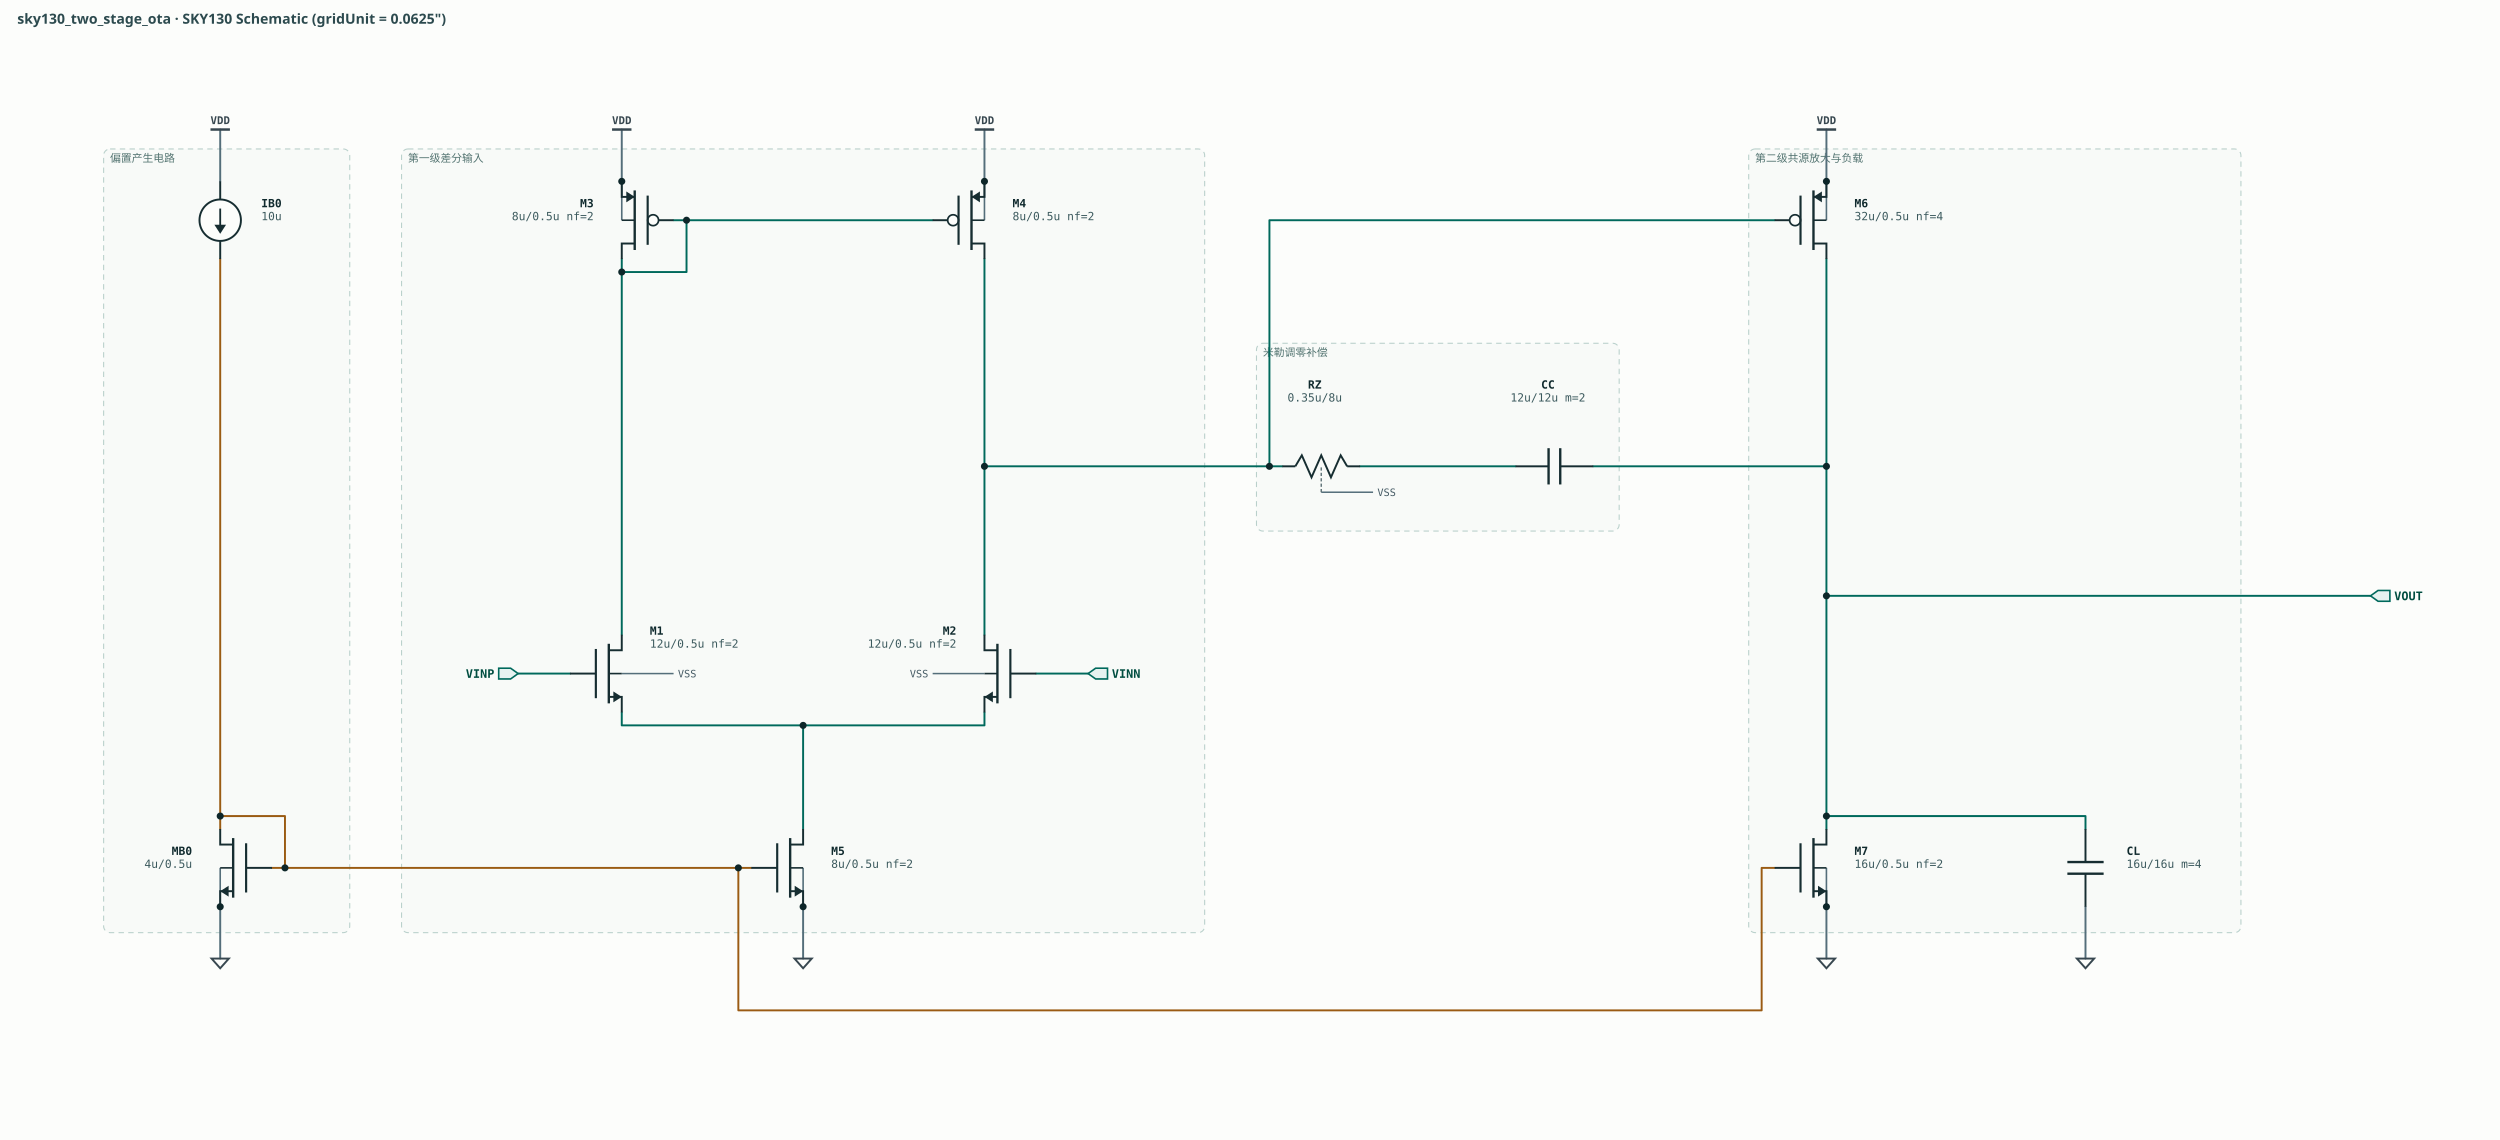
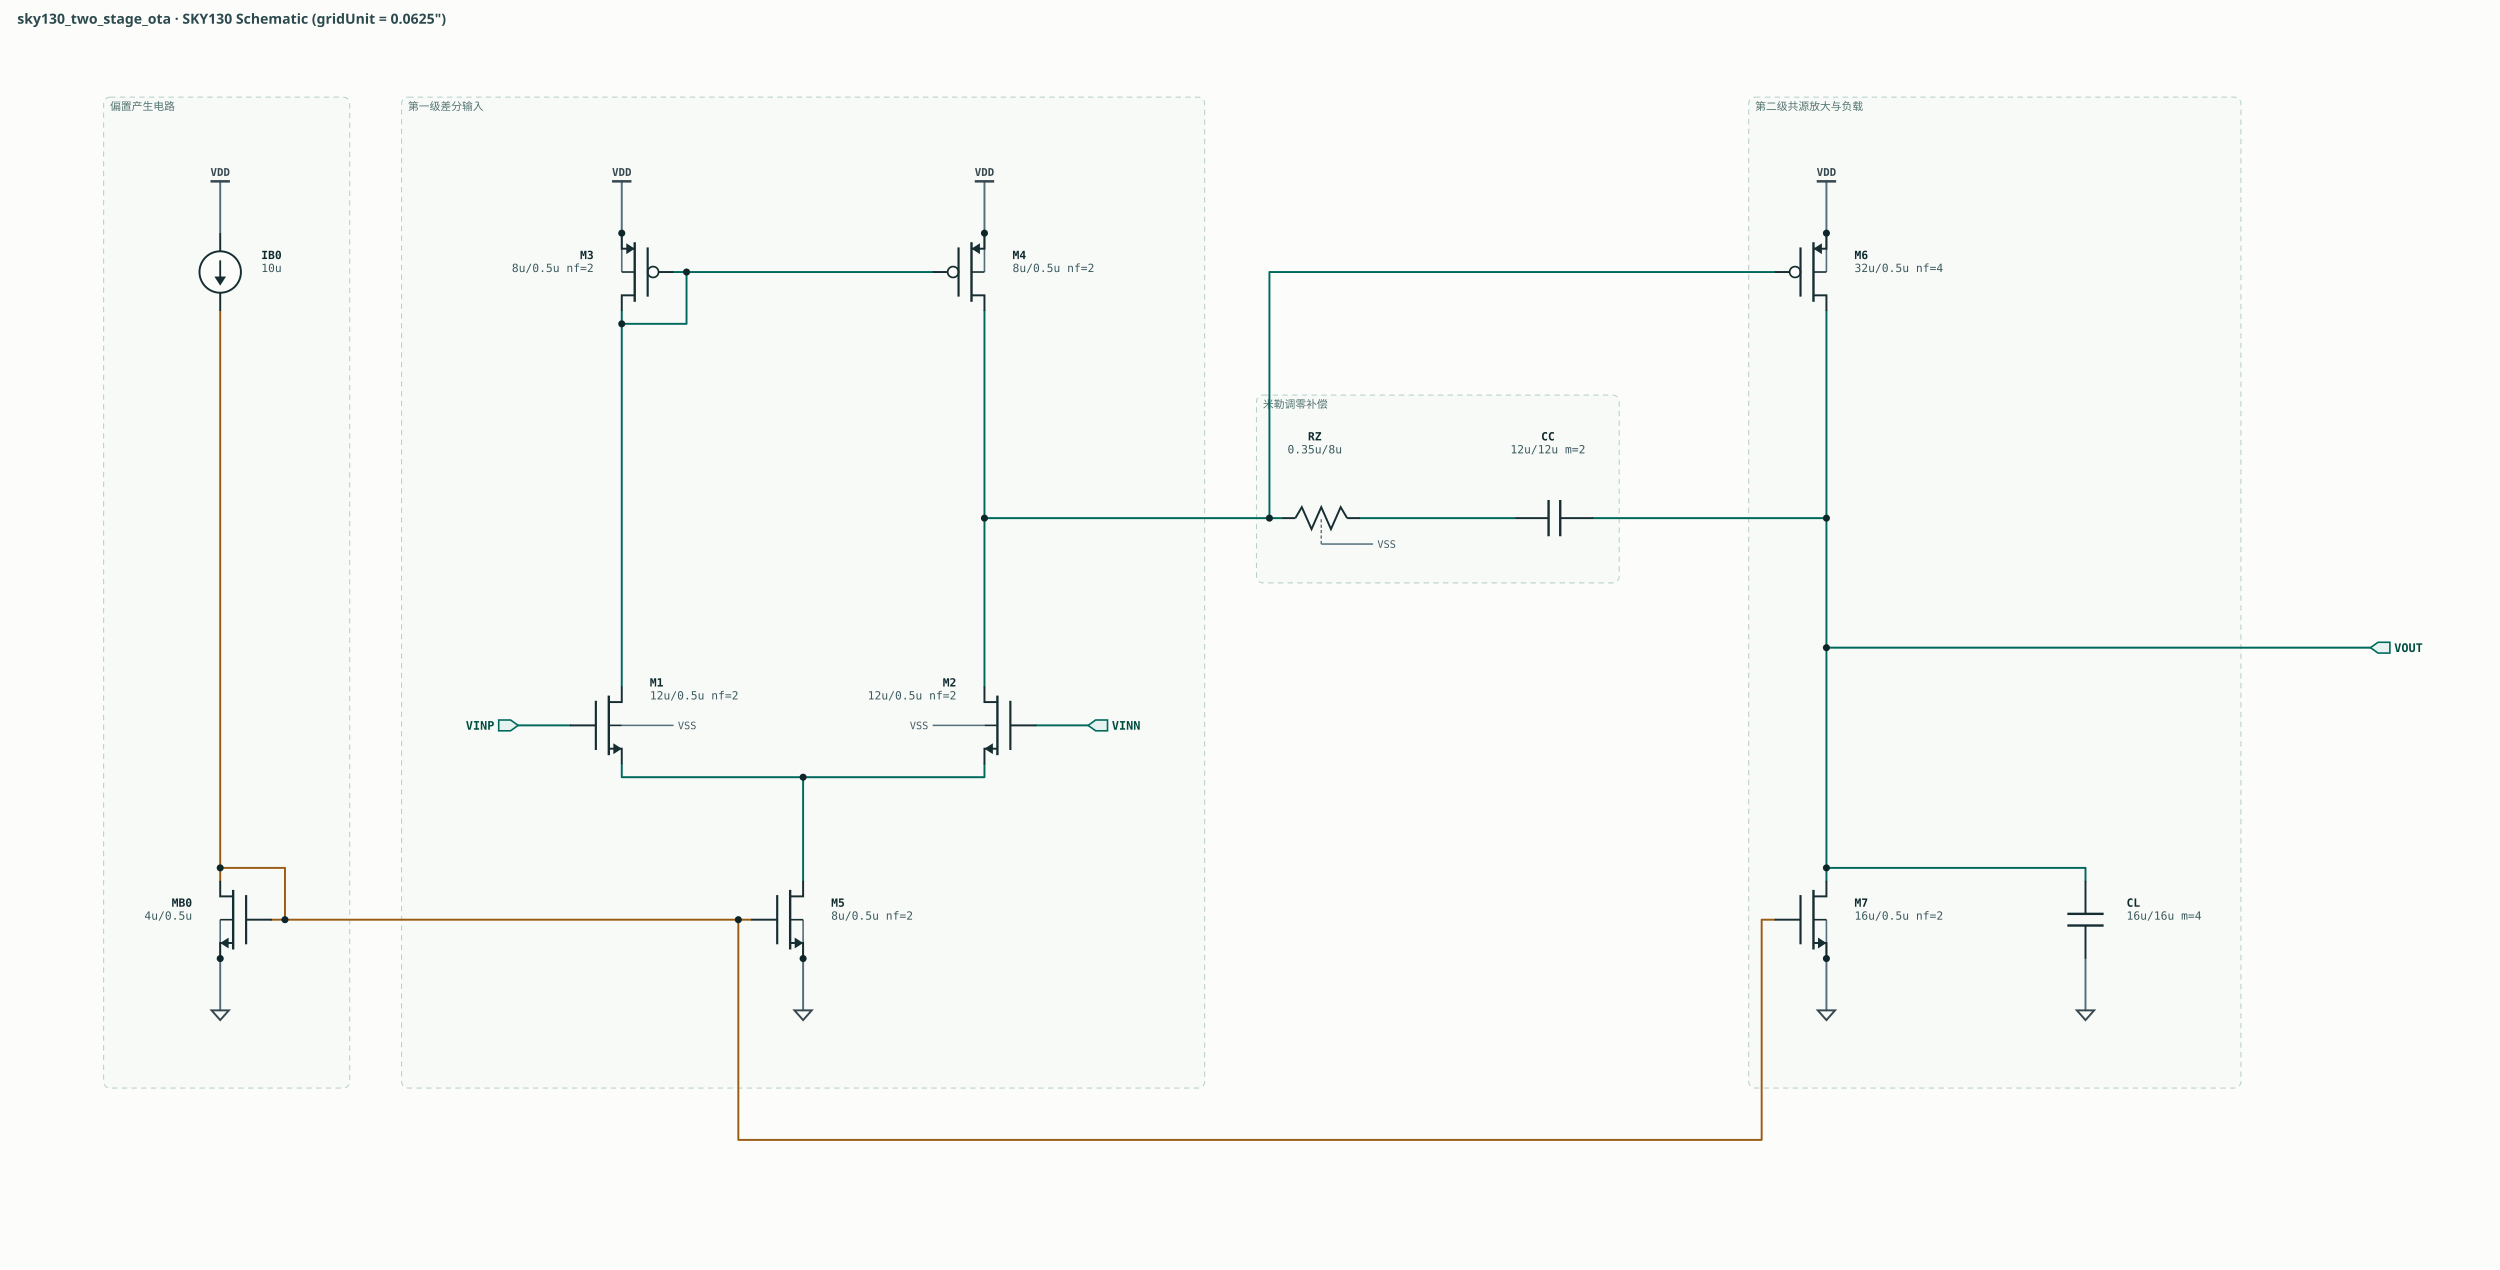
- <svg xmlns="http://www.w3.org/2000/svg" viewBox="216.0 120.0 2316.0 1056.0" width="2316" height="1056" font-family="Segoe UI, Microsoft YaHei, sans-serif">
-   <rect x="216.0" y="120.0" width="2316.0" height="1056.0" fill="#fcfdfb" />
-   <text x="232.0" y="142.0" font-size="13" font-weight="600" fill="#2c4a4e">sky130_two_stage_ota · SKY130 Schematic (gridUnit = 0.0625")</text>
-   <rect x="312.0" y="258.0" width="228.0" height="726.0" rx="6" fill="#f3f8f6" fill-opacity="0.55" stroke="#b9d0cb" stroke-width="1" stroke-dasharray="5,4" />
+ <svg xmlns="http://www.w3.org/2000/svg" viewBox="216.0 168.0 2316.0 1176.0" width="2316" height="1176" font-family="Segoe UI, Microsoft YaHei, sans-serif">
+   <rect x="216.0" y="168.0" width="2316.0" height="1176.0" fill="#fcfdfb" />
+   <text x="232.0" y="190.0" font-size="13" font-weight="600" fill="#2c4a4e">sky130_two_stage_ota · SKY130 Schematic (gridUnit = 0.0625")</text>
+   <rect x="312.0" y="258.0" width="228.0" height="918.0" rx="6" fill="#f3f8f6" fill-opacity="0.55" stroke="#b9d0cb" stroke-width="1" stroke-dasharray="5,4" />
  <text x="318.0" y="270.0" font-size="10" fill="#527370">偏置产生电路</text>
-   <rect x="588.0" y="258.0" width="744.0" height="726.0" rx="6" fill="#f3f8f6" fill-opacity="0.55" stroke="#b9d0cb" stroke-width="1" stroke-dasharray="5,4" />
+   <rect x="588.0" y="258.0" width="744.0" height="918.0" rx="6" fill="#f3f8f6" fill-opacity="0.55" stroke="#b9d0cb" stroke-width="1" stroke-dasharray="5,4" />
  <text x="594.0" y="270.0" font-size="10" fill="#527370">第一级差分输入</text>
-   <rect x="1380.0" y="438.0" width="336.0" height="174.0" rx="6" fill="#f3f8f6" fill-opacity="0.55" stroke="#b9d0cb" stroke-width="1" stroke-dasharray="5,4" />
-   <text x="1386.0" y="450.0" font-size="10" fill="#527370">米勒调零补偿</text>
-   <rect x="1836.0" y="258.0" width="456.0" height="726.0" rx="6" fill="#f3f8f6" fill-opacity="0.55" stroke="#b9d0cb" stroke-width="1" stroke-dasharray="5,4" />
+   <rect x="1380.0" y="534.0" width="336.0" height="174.0" rx="6" fill="#f3f8f6" fill-opacity="0.55" stroke="#b9d0cb" stroke-width="1" stroke-dasharray="5,4" />
+   <text x="1386.0" y="546.0" font-size="10" fill="#527370">米勒调零补偿</text>
+   <rect x="1836.0" y="258.0" width="456.0" height="918.0" rx="6" fill="#f3f8f6" fill-opacity="0.55" stroke="#b9d0cb" stroke-width="1" stroke-dasharray="5,4" />
  <text x="1842.0" y="270.0" font-size="10" fill="#527370">第二级共源放大与负载</text>
-   <polyline points="420.0,288.0 420.0,240.0" fill="none" stroke="#546e7a" stroke-width="1.8" stroke-linecap="round" stroke-linejoin="round" />
-   <polyline points="792.0,288.0 792.0,240.0" fill="none" stroke="#546e7a" stroke-width="1.8" stroke-linecap="round" stroke-linejoin="round" />
-   <polyline points="1128.0,288.0 1128.0,240.0" fill="none" stroke="#546e7a" stroke-width="1.8" stroke-linecap="round" stroke-linejoin="round" />
-   <polyline points="1908.0,288.0 1908.0,240.0" fill="none" stroke="#546e7a" stroke-width="1.8" stroke-linecap="round" stroke-linejoin="round" />
-   <polyline points="420.0,960.0 420.0,1008.0" fill="none" stroke="#546e7a" stroke-width="1.8" stroke-linecap="round" stroke-linejoin="round" />
-   <polyline points="960.0,960.0 960.0,1008.0" fill="none" stroke="#546e7a" stroke-width="1.8" stroke-linecap="round" stroke-linejoin="round" />
-   <polyline points="1908.0,960.0 1908.0,1008.0" fill="none" stroke="#546e7a" stroke-width="1.8" stroke-linecap="round" stroke-linejoin="round" />
-   <polyline points="2148.0,960.0 2148.0,1008.0" fill="none" stroke="#546e7a" stroke-width="1.8" stroke-linecap="round" stroke-linejoin="round" />
-   <polyline points="744.0,744.0 696.0,744.0" fill="none" stroke="#00695c" stroke-width="1.8" stroke-linecap="round" stroke-linejoin="round" />
-   <polyline points="1224.0,744.0 1176.0,744.0" fill="none" stroke="#00695c" stroke-width="1.8" stroke-linecap="round" stroke-linejoin="round" />
-   <polyline points="1620.0,552.0 1476.0,552.0" fill="none" stroke="#00695c" stroke-width="1.8" stroke-linecap="round" stroke-linejoin="round" />
-   <polyline points="960.0,888.0 960.0,792.0" fill="none" stroke="#00695c" stroke-width="1.8" stroke-linecap="round" stroke-linejoin="round" />
-   <polyline points="960.0,792.0 792.0,792.0 792.0,780.0" fill="none" stroke="#00695c" stroke-width="1.8" stroke-linecap="round" stroke-linejoin="round" />
-   <polyline points="1128.0,780.0 1128.0,792.0 960.0,792.0" fill="none" stroke="#00695c" stroke-width="1.8" stroke-linecap="round" stroke-linejoin="round" />
-   <polyline points="792.0,708.0 792.0,372.0" fill="none" stroke="#00695c" stroke-width="1.8" stroke-linecap="round" stroke-linejoin="round" />
-   <polyline points="792.0,372.0 792.0,360.0" fill="none" stroke="#00695c" stroke-width="1.8" stroke-linecap="round" stroke-linejoin="round" />
-   <polyline points="840.0,324.0 852.0,324.0" fill="none" stroke="#00695c" stroke-width="1.8" stroke-linecap="round" stroke-linejoin="round" />
-   <polyline points="852.0,324.0 852.0,372.0 792.0,372.0" fill="none" stroke="#00695c" stroke-width="1.8" stroke-linecap="round" stroke-linejoin="round" />
-   <polyline points="1080.0,324.0 852.0,324.0" fill="none" stroke="#00695c" stroke-width="1.8" stroke-linecap="round" stroke-linejoin="round" />
-   <polyline points="1128.0,708.0 1128.0,552.0" fill="none" stroke="#00695c" stroke-width="1.8" stroke-linecap="round" stroke-linejoin="round" />
-   <polyline points="1128.0,552.0 1128.0,360.0" fill="none" stroke="#00695c" stroke-width="1.8" stroke-linecap="round" stroke-linejoin="round" />
-   <polyline points="1404.0,552.0 1392.0,552.0" fill="none" stroke="#00695c" stroke-width="1.8" stroke-linecap="round" stroke-linejoin="round" />
-   <polyline points="1392.0,552.0 1128.0,552.0" fill="none" stroke="#00695c" stroke-width="1.8" stroke-linecap="round" stroke-linejoin="round" />
-   <polyline points="1860.0,324.0 1392.0,324.0 1392.0,552.0" fill="none" stroke="#00695c" stroke-width="1.8" stroke-linecap="round" stroke-linejoin="round" />
-   <polyline points="1908.0,360.0 1908.0,552.0" fill="none" stroke="#00695c" stroke-width="1.8" stroke-linecap="round" stroke-linejoin="round" />
-   <polyline points="1908.0,552.0 1692.0,552.0" fill="none" stroke="#00695c" stroke-width="1.8" stroke-linecap="round" stroke-linejoin="round" />
-   <polyline points="1908.0,888.0 1908.0,876.0" fill="none" stroke="#00695c" stroke-width="1.8" stroke-linecap="round" stroke-linejoin="round" />
-   <polyline points="1908.0,876.0 1908.0,672.0" fill="none" stroke="#00695c" stroke-width="1.8" stroke-linecap="round" stroke-linejoin="round" />
-   <polyline points="1908.0,672.0 1908.0,552.0" fill="none" stroke="#00695c" stroke-width="1.8" stroke-linecap="round" stroke-linejoin="round" />
-   <polyline points="2148.0,888.0 2148.0,876.0 1908.0,876.0" fill="none" stroke="#00695c" stroke-width="1.8" stroke-linecap="round" stroke-linejoin="round" />
-   <polyline points="2412.0,672.0 1908.0,672.0" fill="none" stroke="#00695c" stroke-width="1.8" stroke-linecap="round" stroke-linejoin="round" />
-   <polyline points="420.0,888.0 420.0,876.0" fill="none" stroke="#9a5b13" stroke-width="1.8" stroke-linecap="round" stroke-linejoin="round" />
-   <polyline points="420.0,876.0 420.0,360.0" fill="none" stroke="#9a5b13" stroke-width="1.8" stroke-linecap="round" stroke-linejoin="round" />
-   <polyline points="468.0,924.0 480.0,924.0" fill="none" stroke="#9a5b13" stroke-width="1.8" stroke-linecap="round" stroke-linejoin="round" />
-   <polyline points="480.0,924.0 480.0,876.0 420.0,876.0" fill="none" stroke="#9a5b13" stroke-width="1.8" stroke-linecap="round" stroke-linejoin="round" />
-   <polyline points="912.0,924.0 900.0,924.0" fill="none" stroke="#9a5b13" stroke-width="1.8" stroke-linecap="round" stroke-linejoin="round" />
-   <polyline points="900.0,924.0 480.0,924.0" fill="none" stroke="#9a5b13" stroke-width="1.8" stroke-linecap="round" stroke-linejoin="round" />
-   <polyline points="1860.0,924.0 1848.0,924.0 1848.0,1056.0 900.0,1056.0 900.0,924.0" fill="none" stroke="#9a5b13" stroke-width="1.8" stroke-linecap="round" stroke-linejoin="round" />
-   <polyline points="420.0,924.0 420.0,960.0" fill="none" stroke="#546e7a" stroke-width="1.5" />
-   <polyline points="792.0,324.0 792.0,288.0" fill="none" stroke="#546e7a" stroke-width="1.5" />
-   <polyline points="1128.0,324.0 1128.0,288.0" fill="none" stroke="#546e7a" stroke-width="1.5" />
-   <polyline points="960.0,924.0 960.0,960.0" fill="none" stroke="#546e7a" stroke-width="1.5" />
-   <polyline points="1908.0,324.0 1908.0,288.0" fill="none" stroke="#546e7a" stroke-width="1.5" />
-   <polyline points="1908.0,924.0 1908.0,960.0" fill="none" stroke="#546e7a" stroke-width="1.5" />
-   <line x1="792.0" y1="744.0" x2="840.0" y2="744.0" stroke="#546e7a" stroke-width="1.4" />
-   <text x="844.0" y="747.5" text-anchor="start" font-size="9.5" font-family="Consolas,monospace" fill="#455a64">VSS</text>
-   <line x1="1128.0" y1="744.0" x2="1080.0" y2="744.0" stroke="#546e7a" stroke-width="1.4" />
-   <text x="1076.0" y="747.5" text-anchor="end" font-size="9.5" font-family="Consolas,monospace" fill="#455a64">VSS</text>
-   <line x1="1440.0" y1="576.0" x2="1488.0" y2="576.0" stroke="#546e7a" stroke-width="1.4" />
-   <text x="1492.0" y="579.5" text-anchor="start" font-size="9.5" font-family="Consolas,monospace" fill="#455a64">VSS</text>
-   <line x1="420.0" y1="288.0" x2="420.0" y2="304.8" stroke="#162d31" stroke-width="1.8" />
-   <line x1="420.0" y1="343.2" x2="420.0" y2="360.0" stroke="#162d31" stroke-width="1.8" />
-   <circle cx="420.0" cy="324.0" r="19.2" fill="#fcfdfb" stroke="#162d31" stroke-width="1.8" />
-   <line x1="420.0" y1="313.2" x2="420.0" y2="334.2" stroke="#162d31" stroke-width="1.7" />
-   <polygon points="420.0,336.6 414.6,328.2 425.4,328.2" fill="#162d31" />
-   <text x="458.0" y="312.0" text-anchor="start" font-size="10.5" font-weight="600" font-family="Consolas,monospace" fill="#102a2e">IB0</text>
-   <text x="458.0" y="324.0" text-anchor="start" font-size="10.5" font-weight="400" font-family="Consolas,monospace" fill="#3b595d">10u</text>
-   <line x1="468.0" y1="924.0" x2="444.0" y2="924.0" stroke="#162d31" stroke-width="1.8" />
-   <line x1="444.0" y1="901.2" x2="444.0" y2="946.8" stroke="#162d31" stroke-width="2.0" />
-   <line x1="432.0" y1="896.4" x2="432.0" y2="951.6" stroke="#162d31" stroke-width="2.2" />
-   <polyline points="432.0,902.4 420.0,902.4 420.0,888.0" fill="none" stroke="#162d31" stroke-width="1.8" />
-   <polyline points="432.0,945.6 420.0,945.6 420.0,960.0" fill="none" stroke="#162d31" stroke-width="1.8" />
-   <line x1="432.0" y1="924.0" x2="420.0" y2="924.0" stroke="#162d31" stroke-width="1.5" />
-   <polygon points="420.0,945.6 427.8,940.56 427.8,950.64" fill="#162d31" />
-   <text x="394.0" y="912.0" text-anchor="end" font-size="10.5" font-weight="600" font-family="Consolas,monospace" fill="#102a2e">MB0</text>
-   <text x="394.0" y="924.0" text-anchor="end" font-size="10.5" font-weight="400" font-family="Consolas,monospace" fill="#3b595d">4u/0.5u</text>
-   <line x1="840.0" y1="324.0" x2="826.08" y2="324.0" stroke="#162d31" stroke-width="1.8" />
-   <circle cx="821.04" cy="324.0" r="5.04" fill="#fcfdfb" stroke="#162d31" stroke-width="1.6" />
-   <line x1="816.0" y1="301.2" x2="816.0" y2="346.8" stroke="#162d31" stroke-width="2.0" />
-   <line x1="804.0" y1="296.4" x2="804.0" y2="351.6" stroke="#162d31" stroke-width="2.2" />
-   <polyline points="804.0,302.4 792.0,302.4 792.0,288.0" fill="none" stroke="#162d31" stroke-width="1.8" />
-   <polyline points="804.0,345.6 792.0,345.6 792.0,360.0" fill="none" stroke="#162d31" stroke-width="1.8" />
-   <line x1="804.0" y1="324.0" x2="792.0" y2="324.0" stroke="#162d31" stroke-width="1.5" />
-   <polygon points="804.0,302.4 796.2,297.36 796.2,307.44" fill="#162d31" />
-   <text x="766.0" y="312.0" text-anchor="end" font-size="10.5" font-weight="600" font-family="Consolas,monospace" fill="#102a2e">M3</text>
-   <text x="766.0" y="324.0" text-anchor="end" font-size="10.5" font-weight="400" font-family="Consolas,monospace" fill="#3b595d">8u/0.5u nf=2</text>
-   <line x1="1080.0" y1="324.0" x2="1093.92" y2="324.0" stroke="#162d31" stroke-width="1.8" />
-   <circle cx="1098.96" cy="324.0" r="5.04" fill="#fcfdfb" stroke="#162d31" stroke-width="1.6" />
-   <line x1="1104.0" y1="301.2" x2="1104.0" y2="346.8" stroke="#162d31" stroke-width="2.0" />
-   <line x1="1116.0" y1="296.4" x2="1116.0" y2="351.6" stroke="#162d31" stroke-width="2.2" />
-   <polyline points="1116.0,302.4 1128.0,302.4 1128.0,288.0" fill="none" stroke="#162d31" stroke-width="1.8" />
-   <polyline points="1116.0,345.6 1128.0,345.6 1128.0,360.0" fill="none" stroke="#162d31" stroke-width="1.8" />
-   <line x1="1116.0" y1="324.0" x2="1128.0" y2="324.0" stroke="#162d31" stroke-width="1.5" />
-   <polygon points="1116.0,302.4 1123.8,297.36 1123.8,307.44" fill="#162d31" />
-   <text x="1154.0" y="312.0" text-anchor="start" font-size="10.5" font-weight="600" font-family="Consolas,monospace" fill="#102a2e">M4</text>
-   <text x="1154.0" y="324.0" text-anchor="start" font-size="10.5" font-weight="400" font-family="Consolas,monospace" fill="#3b595d">8u/0.5u nf=2</text>
-   <line x1="744.0" y1="744.0" x2="768.0" y2="744.0" stroke="#162d31" stroke-width="1.8" />
-   <line x1="768.0" y1="721.2" x2="768.0" y2="766.8" stroke="#162d31" stroke-width="2.0" />
-   <line x1="780.0" y1="716.4" x2="780.0" y2="771.6" stroke="#162d31" stroke-width="2.2" />
-   <polyline points="780.0,722.4 792.0,722.4 792.0,708.0" fill="none" stroke="#162d31" stroke-width="1.8" />
-   <polyline points="780.0,765.6 792.0,765.6 792.0,780.0" fill="none" stroke="#162d31" stroke-width="1.8" />
-   <line x1="780.0" y1="744.0" x2="792.0" y2="744.0" stroke="#162d31" stroke-width="1.5" />
-   <polygon points="792.0,765.6 784.2,760.56 784.2,770.64" fill="#162d31" />
-   <text x="818.0" y="708.0" text-anchor="start" font-size="10.5" font-weight="600" font-family="Consolas,monospace" fill="#102a2e">M1</text>
-   <text x="818.0" y="720.0" text-anchor="start" font-size="10.5" font-weight="400" font-family="Consolas,monospace" fill="#3b595d">12u/0.5u nf=2</text>
-   <line x1="1176.0" y1="744.0" x2="1152.0" y2="744.0" stroke="#162d31" stroke-width="1.8" />
-   <line x1="1152.0" y1="721.2" x2="1152.0" y2="766.8" stroke="#162d31" stroke-width="2.0" />
-   <line x1="1140.0" y1="716.4" x2="1140.0" y2="771.6" stroke="#162d31" stroke-width="2.2" />
-   <polyline points="1140.0,722.4 1128.0,722.4 1128.0,708.0" fill="none" stroke="#162d31" stroke-width="1.8" />
-   <polyline points="1140.0,765.6 1128.0,765.6 1128.0,780.0" fill="none" stroke="#162d31" stroke-width="1.8" />
-   <line x1="1140.0" y1="744.0" x2="1128.0" y2="744.0" stroke="#162d31" stroke-width="1.5" />
-   <polygon points="1128.0,765.6 1135.8,760.56 1135.8,770.64" fill="#162d31" />
-   <text x="1102.0" y="708.0" text-anchor="end" font-size="10.5" font-weight="600" font-family="Consolas,monospace" fill="#102a2e">M2</text>
-   <text x="1102.0" y="720.0" text-anchor="end" font-size="10.5" font-weight="400" font-family="Consolas,monospace" fill="#3b595d">12u/0.5u nf=2</text>
-   <line x1="912.0" y1="924.0" x2="936.0" y2="924.0" stroke="#162d31" stroke-width="1.8" />
-   <line x1="936.0" y1="901.2" x2="936.0" y2="946.8" stroke="#162d31" stroke-width="2.0" />
-   <line x1="948.0" y1="896.4" x2="948.0" y2="951.6" stroke="#162d31" stroke-width="2.2" />
-   <polyline points="948.0,902.4 960.0,902.4 960.0,888.0" fill="none" stroke="#162d31" stroke-width="1.8" />
-   <polyline points="948.0,945.6 960.0,945.6 960.0,960.0" fill="none" stroke="#162d31" stroke-width="1.8" />
-   <line x1="948.0" y1="924.0" x2="960.0" y2="924.0" stroke="#162d31" stroke-width="1.5" />
-   <polygon points="960.0,945.6 952.2,940.56 952.2,950.64" fill="#162d31" />
-   <text x="986.0" y="912.0" text-anchor="start" font-size="10.5" font-weight="600" font-family="Consolas,monospace" fill="#102a2e">M5</text>
-   <text x="986.0" y="924.0" text-anchor="start" font-size="10.5" font-weight="400" font-family="Consolas,monospace" fill="#3b595d">8u/0.5u nf=2</text>
-   <line x1="1404.0" y1="552.0" x2="1416.0" y2="552.0" stroke="#162d31" stroke-width="1.8" />
-   <line x1="1464.0" y1="552.0" x2="1476.0" y2="552.0" stroke="#162d31" stroke-width="1.8" />
-   <polyline points="1416.0,552.0 1422.0,541.8 1431.0,562.2 1440.0,541.8 1449.0,562.2 1458.0,541.8 1464.0,552.0" fill="none" stroke="#162d31" stroke-width="1.8" />
-   <line x1="1440.0" y1="576.0" x2="1440.0" y2="552.0" stroke="#5c7075" stroke-width="1.3" stroke-dasharray="3,2" />
-   <text x="1434.0" y="480.0" text-anchor="middle" font-size="10.5" font-weight="600" font-family="Consolas,monospace" fill="#102a2e">RZ</text>
-   <text x="1434.0" y="492.0" text-anchor="middle" font-size="10.5" font-weight="400" font-family="Consolas,monospace" fill="#3b595d">0.35u/8u</text>
-   <line x1="1620.0" y1="552.0" x2="1650.6" y2="552.0" stroke="#162d31" stroke-width="1.8" />
-   <line x1="1661.4" y1="552.0" x2="1692.0" y2="552.0" stroke="#162d31" stroke-width="1.8" />
-   <line x1="1650.6" y1="535.2" x2="1650.6" y2="568.8" stroke="#162d31" stroke-width="2.2" />
-   <line x1="1661.4" y1="535.2" x2="1661.4" y2="568.8" stroke="#162d31" stroke-width="2.2" />
-   <text x="1650.0" y="480.0" text-anchor="middle" font-size="10.5" font-weight="600" font-family="Consolas,monospace" fill="#102a2e">CC</text>
-   <text x="1650.0" y="492.0" text-anchor="middle" font-size="10.5" font-weight="400" font-family="Consolas,monospace" fill="#3b595d">12u/12u m=2</text>
-   <line x1="1860.0" y1="324.0" x2="1873.92" y2="324.0" stroke="#162d31" stroke-width="1.8" />
-   <circle cx="1878.96" cy="324.0" r="5.04" fill="#fcfdfb" stroke="#162d31" stroke-width="1.6" />
-   <line x1="1884.0" y1="301.2" x2="1884.0" y2="346.8" stroke="#162d31" stroke-width="2.0" />
-   <line x1="1896.0" y1="296.4" x2="1896.0" y2="351.6" stroke="#162d31" stroke-width="2.2" />
-   <polyline points="1896.0,302.4 1908.0,302.4 1908.0,288.0" fill="none" stroke="#162d31" stroke-width="1.8" />
-   <polyline points="1896.0,345.6 1908.0,345.6 1908.0,360.0" fill="none" stroke="#162d31" stroke-width="1.8" />
-   <line x1="1896.0" y1="324.0" x2="1908.0" y2="324.0" stroke="#162d31" stroke-width="1.5" />
-   <polygon points="1896.0,302.4 1903.8,297.36 1903.8,307.44" fill="#162d31" />
-   <text x="1934.0" y="312.0" text-anchor="start" font-size="10.5" font-weight="600" font-family="Consolas,monospace" fill="#102a2e">M6</text>
-   <text x="1934.0" y="324.0" text-anchor="start" font-size="10.5" font-weight="400" font-family="Consolas,monospace" fill="#3b595d">32u/0.5u nf=4</text>
-   <line x1="1860.0" y1="924.0" x2="1884.0" y2="924.0" stroke="#162d31" stroke-width="1.8" />
-   <line x1="1884.0" y1="901.2" x2="1884.0" y2="946.8" stroke="#162d31" stroke-width="2.0" />
-   <line x1="1896.0" y1="896.4" x2="1896.0" y2="951.6" stroke="#162d31" stroke-width="2.2" />
-   <polyline points="1896.0,902.4 1908.0,902.4 1908.0,888.0" fill="none" stroke="#162d31" stroke-width="1.8" />
-   <polyline points="1896.0,945.6 1908.0,945.6 1908.0,960.0" fill="none" stroke="#162d31" stroke-width="1.8" />
-   <line x1="1896.0" y1="924.0" x2="1908.0" y2="924.0" stroke="#162d31" stroke-width="1.5" />
-   <polygon points="1908.0,945.6 1900.2,940.56 1900.2,950.64" fill="#162d31" />
-   <text x="1934.0" y="912.0" text-anchor="start" font-size="10.5" font-weight="600" font-family="Consolas,monospace" fill="#102a2e">M7</text>
-   <text x="1934.0" y="924.0" text-anchor="start" font-size="10.5" font-weight="400" font-family="Consolas,monospace" fill="#3b595d">16u/0.5u nf=2</text>
-   <line x1="2148.0" y1="888.0" x2="2148.0" y2="918.6" stroke="#162d31" stroke-width="1.8" />
-   <line x1="2148.0" y1="929.4" x2="2148.0" y2="960.0" stroke="#162d31" stroke-width="1.8" />
-   <line x1="2131.2" y1="918.6" x2="2164.8" y2="918.6" stroke="#162d31" stroke-width="2.2" />
-   <line x1="2131.2" y1="929.4" x2="2164.8" y2="929.4" stroke="#162d31" stroke-width="2.2" />
-   <text x="2186.0" y="912.0" text-anchor="start" font-size="10.5" font-weight="600" font-family="Consolas,monospace" fill="#102a2e">CL</text>
-   <text x="2186.0" y="924.0" text-anchor="start" font-size="10.5" font-weight="400" font-family="Consolas,monospace" fill="#3b595d">16u/16u m=4</text>
-   <polygon points="696.0,744.0 689.0,739.0 678.0,739.0 678.0,749.0 689.0,749.0" fill="#e6f2f0" stroke="#00695c" stroke-width="1.5" />
-   <text x="674.0" y="748.0" text-anchor="end" font-size="11" font-weight="600" font-family="Consolas,monospace" fill="#004d40">VINP</text>
-   <polygon points="1224.0,744.0 1231.0,739.0 1242.0,739.0 1242.0,749.0 1231.0,749.0" fill="#e6f2f0" stroke="#00695c" stroke-width="1.5" />
-   <text x="1246.0" y="748.0" text-anchor="start" font-size="11" font-weight="600" font-family="Consolas,monospace" fill="#004d40">VINN</text>
-   <polygon points="2412.0,672.0 2419.0,667.0 2430.0,667.0 2430.0,677.0 2419.0,677.0" fill="#e6f2f0" stroke="#00695c" stroke-width="1.5" />
-   <text x="2434.0" y="676.0" text-anchor="start" font-size="11" font-weight="600" font-family="Consolas,monospace" fill="#004d40">VOUT</text>
-   <line x1="411.0" y1="240.0" x2="429.0" y2="240.0" stroke="#37474f" stroke-width="2.3" />
-   <text x="420.0" y="235.0" text-anchor="middle" font-size="10" font-weight="600" font-family="Consolas,monospace" fill="#37474f">VDD</text>
-   <line x1="783.0" y1="240.0" x2="801.0" y2="240.0" stroke="#37474f" stroke-width="2.3" />
-   <text x="792.0" y="235.0" text-anchor="middle" font-size="10" font-weight="600" font-family="Consolas,monospace" fill="#37474f">VDD</text>
-   <line x1="1119.0" y1="240.0" x2="1137.0" y2="240.0" stroke="#37474f" stroke-width="2.3" />
-   <text x="1128.0" y="235.0" text-anchor="middle" font-size="10" font-weight="600" font-family="Consolas,monospace" fill="#37474f">VDD</text>
-   <line x1="1899.0" y1="240.0" x2="1917.0" y2="240.0" stroke="#37474f" stroke-width="2.3" />
-   <text x="1908.0" y="235.0" text-anchor="middle" font-size="10" font-weight="600" font-family="Consolas,monospace" fill="#37474f">VDD</text>
-   <polygon points="412.0,1008.0 428.0,1008.0 420.0,1017.0" fill="none" stroke="#37474f" stroke-width="1.8" />
-   <polygon points="952.0,1008.0 968.0,1008.0 960.0,1017.0" fill="none" stroke="#37474f" stroke-width="1.8" />
-   <polygon points="1900.0,1008.0 1916.0,1008.0 1908.0,1017.0" fill="none" stroke="#37474f" stroke-width="1.8" />
-   <polygon points="2140.0,1008.0 2156.0,1008.0 2148.0,1017.0" fill="none" stroke="#37474f" stroke-width="1.8" />
-   <circle cx="420.0" cy="876.0" r="3.3" fill="#0d2629" />
-   <circle cx="420.0" cy="960.0" r="3.3" fill="#0d2629" />
-   <circle cx="480.0" cy="924.0" r="3.3" fill="#0d2629" />
-   <circle cx="792.0" cy="288.0" r="3.3" fill="#0d2629" />
-   <circle cx="792.0" cy="372.0" r="3.3" fill="#0d2629" />
-   <circle cx="852.0" cy="324.0" r="3.3" fill="#0d2629" />
-   <circle cx="900.0" cy="924.0" r="3.3" fill="#0d2629" />
-   <circle cx="960.0" cy="792.0" r="3.3" fill="#0d2629" />
-   <circle cx="960.0" cy="960.0" r="3.3" fill="#0d2629" />
-   <circle cx="1128.0" cy="288.0" r="3.3" fill="#0d2629" />
-   <circle cx="1128.0" cy="552.0" r="3.3" fill="#0d2629" />
-   <circle cx="1392.0" cy="552.0" r="3.3" fill="#0d2629" />
-   <circle cx="1908.0" cy="288.0" r="3.3" fill="#0d2629" />
-   <circle cx="1908.0" cy="552.0" r="3.3" fill="#0d2629" />
-   <circle cx="1908.0" cy="672.0" r="3.3" fill="#0d2629" />
-   <circle cx="1908.0" cy="876.0" r="3.3" fill="#0d2629" />
-   <circle cx="1908.0" cy="960.0" r="3.3" fill="#0d2629" />
+   <polyline points="420.0,384.0 420.0,336.0" fill="none" stroke="#546e7a" stroke-width="1.8" stroke-linecap="round" stroke-linejoin="round" />
+   <polyline points="792.0,384.0 792.0,336.0" fill="none" stroke="#546e7a" stroke-width="1.8" stroke-linecap="round" stroke-linejoin="round" />
+   <polyline points="1128.0,384.0 1128.0,336.0" fill="none" stroke="#546e7a" stroke-width="1.8" stroke-linecap="round" stroke-linejoin="round" />
+   <polyline points="1908.0,384.0 1908.0,336.0" fill="none" stroke="#546e7a" stroke-width="1.8" stroke-linecap="round" stroke-linejoin="round" />
+   <polyline points="420.0,1056.0 420.0,1104.0" fill="none" stroke="#546e7a" stroke-width="1.8" stroke-linecap="round" stroke-linejoin="round" />
+   <polyline points="960.0,1056.0 960.0,1104.0" fill="none" stroke="#546e7a" stroke-width="1.8" stroke-linecap="round" stroke-linejoin="round" />
+   <polyline points="1908.0,1056.0 1908.0,1104.0" fill="none" stroke="#546e7a" stroke-width="1.8" stroke-linecap="round" stroke-linejoin="round" />
+   <polyline points="2148.0,1056.0 2148.0,1104.0" fill="none" stroke="#546e7a" stroke-width="1.8" stroke-linecap="round" stroke-linejoin="round" />
+   <polyline points="744.0,840.0 696.0,840.0" fill="none" stroke="#00695c" stroke-width="1.8" stroke-linecap="round" stroke-linejoin="round" />
+   <polyline points="1224.0,840.0 1176.0,840.0" fill="none" stroke="#00695c" stroke-width="1.8" stroke-linecap="round" stroke-linejoin="round" />
+   <polyline points="1620.0,648.0 1476.0,648.0" fill="none" stroke="#00695c" stroke-width="1.8" stroke-linecap="round" stroke-linejoin="round" />
+   <polyline points="960.0,984.0 960.0,888.0" fill="none" stroke="#00695c" stroke-width="1.8" stroke-linecap="round" stroke-linejoin="round" />
+   <polyline points="960.0,888.0 792.0,888.0 792.0,876.0" fill="none" stroke="#00695c" stroke-width="1.8" stroke-linecap="round" stroke-linejoin="round" />
+   <polyline points="1128.0,876.0 1128.0,888.0 960.0,888.0" fill="none" stroke="#00695c" stroke-width="1.8" stroke-linecap="round" stroke-linejoin="round" />
+   <polyline points="792.0,804.0 792.0,468.0" fill="none" stroke="#00695c" stroke-width="1.8" stroke-linecap="round" stroke-linejoin="round" />
+   <polyline points="792.0,468.0 792.0,456.0" fill="none" stroke="#00695c" stroke-width="1.8" stroke-linecap="round" stroke-linejoin="round" />
+   <polyline points="840.0,420.0 852.0,420.0" fill="none" stroke="#00695c" stroke-width="1.8" stroke-linecap="round" stroke-linejoin="round" />
+   <polyline points="852.0,420.0 852.0,468.0 792.0,468.0" fill="none" stroke="#00695c" stroke-width="1.8" stroke-linecap="round" stroke-linejoin="round" />
+   <polyline points="1080.0,420.0 852.0,420.0" fill="none" stroke="#00695c" stroke-width="1.8" stroke-linecap="round" stroke-linejoin="round" />
+   <polyline points="1128.0,804.0 1128.0,648.0" fill="none" stroke="#00695c" stroke-width="1.8" stroke-linecap="round" stroke-linejoin="round" />
+   <polyline points="1128.0,648.0 1128.0,456.0" fill="none" stroke="#00695c" stroke-width="1.8" stroke-linecap="round" stroke-linejoin="round" />
+   <polyline points="1404.0,648.0 1392.0,648.0" fill="none" stroke="#00695c" stroke-width="1.8" stroke-linecap="round" stroke-linejoin="round" />
+   <polyline points="1392.0,648.0 1128.0,648.0" fill="none" stroke="#00695c" stroke-width="1.8" stroke-linecap="round" stroke-linejoin="round" />
+   <polyline points="1860.0,420.0 1392.0,420.0 1392.0,648.0" fill="none" stroke="#00695c" stroke-width="1.8" stroke-linecap="round" stroke-linejoin="round" />
+   <polyline points="1908.0,456.0 1908.0,648.0" fill="none" stroke="#00695c" stroke-width="1.8" stroke-linecap="round" stroke-linejoin="round" />
+   <polyline points="1908.0,648.0 1692.0,648.0" fill="none" stroke="#00695c" stroke-width="1.8" stroke-linecap="round" stroke-linejoin="round" />
+   <polyline points="1908.0,984.0 1908.0,972.0" fill="none" stroke="#00695c" stroke-width="1.8" stroke-linecap="round" stroke-linejoin="round" />
+   <polyline points="1908.0,972.0 1908.0,768.0" fill="none" stroke="#00695c" stroke-width="1.8" stroke-linecap="round" stroke-linejoin="round" />
+   <polyline points="1908.0,768.0 1908.0,648.0" fill="none" stroke="#00695c" stroke-width="1.8" stroke-linecap="round" stroke-linejoin="round" />
+   <polyline points="2148.0,984.0 2148.0,972.0 1908.0,972.0" fill="none" stroke="#00695c" stroke-width="1.8" stroke-linecap="round" stroke-linejoin="round" />
+   <polyline points="2412.0,768.0 1908.0,768.0" fill="none" stroke="#00695c" stroke-width="1.8" stroke-linecap="round" stroke-linejoin="round" />
+   <polyline points="420.0,984.0 420.0,972.0" fill="none" stroke="#9a5b13" stroke-width="1.8" stroke-linecap="round" stroke-linejoin="round" />
+   <polyline points="420.0,972.0 420.0,456.0" fill="none" stroke="#9a5b13" stroke-width="1.8" stroke-linecap="round" stroke-linejoin="round" />
+   <polyline points="468.0,1020.0 480.0,1020.0" fill="none" stroke="#9a5b13" stroke-width="1.8" stroke-linecap="round" stroke-linejoin="round" />
+   <polyline points="480.0,1020.0 480.0,972.0 420.0,972.0" fill="none" stroke="#9a5b13" stroke-width="1.8" stroke-linecap="round" stroke-linejoin="round" />
+   <polyline points="912.0,1020.0 900.0,1020.0" fill="none" stroke="#9a5b13" stroke-width="1.8" stroke-linecap="round" stroke-linejoin="round" />
+   <polyline points="900.0,1020.0 480.0,1020.0" fill="none" stroke="#9a5b13" stroke-width="1.8" stroke-linecap="round" stroke-linejoin="round" />
+   <polyline points="1860.0,1020.0 1848.0,1020.0 1848.0,1224.0 900.0,1224.0 900.0,1020.0" fill="none" stroke="#9a5b13" stroke-width="1.8" stroke-linecap="round" stroke-linejoin="round" />
+   <polyline points="420.0,1020.0 420.0,1056.0" fill="none" stroke="#546e7a" stroke-width="1.5" />
+   <polyline points="792.0,420.0 792.0,384.0" fill="none" stroke="#546e7a" stroke-width="1.5" />
+   <polyline points="1128.0,420.0 1128.0,384.0" fill="none" stroke="#546e7a" stroke-width="1.5" />
+   <polyline points="960.0,1020.0 960.0,1056.0" fill="none" stroke="#546e7a" stroke-width="1.5" />
+   <polyline points="1908.0,420.0 1908.0,384.0" fill="none" stroke="#546e7a" stroke-width="1.5" />
+   <polyline points="1908.0,1020.0 1908.0,1056.0" fill="none" stroke="#546e7a" stroke-width="1.5" />
+   <line x1="792.0" y1="840.0" x2="840.0" y2="840.0" stroke="#546e7a" stroke-width="1.4" />
+   <text x="844.0" y="843.5" text-anchor="start" font-size="9.5" font-family="Consolas,monospace" fill="#455a64">VSS</text>
+   <line x1="1128.0" y1="840.0" x2="1080.0" y2="840.0" stroke="#546e7a" stroke-width="1.4" />
+   <text x="1076.0" y="843.5" text-anchor="end" font-size="9.5" font-family="Consolas,monospace" fill="#455a64">VSS</text>
+   <line x1="1440.0" y1="672.0" x2="1488.0" y2="672.0" stroke="#546e7a" stroke-width="1.4" />
+   <text x="1492.0" y="675.5" text-anchor="start" font-size="9.5" font-family="Consolas,monospace" fill="#455a64">VSS</text>
+   <line x1="420.0" y1="384.0" x2="420.0" y2="400.8" stroke="#162d31" stroke-width="1.8" />
+   <line x1="420.0" y1="439.2" x2="420.0" y2="456.0" stroke="#162d31" stroke-width="1.8" />
+   <circle cx="420.0" cy="420.0" r="19.2" fill="#fcfdfb" stroke="#162d31" stroke-width="1.8" />
+   <line x1="420.0" y1="409.2" x2="420.0" y2="430.2" stroke="#162d31" stroke-width="1.7" />
+   <polygon points="420.0,432.6 414.6,424.2 425.4,424.2" fill="#162d31" />
+   <text x="458.0" y="408.0" text-anchor="start" font-size="10.5" font-weight="600" font-family="Consolas,monospace" fill="#102a2e">IB0</text>
+   <text x="458.0" y="420.0" text-anchor="start" font-size="10.5" font-weight="400" font-family="Consolas,monospace" fill="#3b595d">10u</text>
+   <line x1="468.0" y1="1020.0" x2="444.0" y2="1020.0" stroke="#162d31" stroke-width="1.8" />
+   <line x1="444.0" y1="997.2" x2="444.0" y2="1042.8" stroke="#162d31" stroke-width="2.0" />
+   <line x1="432.0" y1="992.4" x2="432.0" y2="1047.6" stroke="#162d31" stroke-width="2.2" />
+   <polyline points="432.0,998.4 420.0,998.4 420.0,984.0" fill="none" stroke="#162d31" stroke-width="1.8" />
+   <polyline points="432.0,1041.6 420.0,1041.6 420.0,1056.0" fill="none" stroke="#162d31" stroke-width="1.8" />
+   <line x1="432.0" y1="1020.0" x2="420.0" y2="1020.0" stroke="#162d31" stroke-width="1.5" />
+   <polygon points="420.0,1041.6 427.8,1036.56 427.8,1046.64" fill="#162d31" />
+   <text x="394.0" y="1008.0" text-anchor="end" font-size="10.5" font-weight="600" font-family="Consolas,monospace" fill="#102a2e">MB0</text>
+   <text x="394.0" y="1020.0" text-anchor="end" font-size="10.5" font-weight="400" font-family="Consolas,monospace" fill="#3b595d">4u/0.5u</text>
+   <line x1="840.0" y1="420.0" x2="826.08" y2="420.0" stroke="#162d31" stroke-width="1.8" />
+   <circle cx="821.04" cy="420.0" r="5.04" fill="#fcfdfb" stroke="#162d31" stroke-width="1.6" />
+   <line x1="816.0" y1="397.2" x2="816.0" y2="442.8" stroke="#162d31" stroke-width="2.0" />
+   <line x1="804.0" y1="392.4" x2="804.0" y2="447.6" stroke="#162d31" stroke-width="2.2" />
+   <polyline points="804.0,398.4 792.0,398.4 792.0,384.0" fill="none" stroke="#162d31" stroke-width="1.8" />
+   <polyline points="804.0,441.6 792.0,441.6 792.0,456.0" fill="none" stroke="#162d31" stroke-width="1.8" />
+   <line x1="804.0" y1="420.0" x2="792.0" y2="420.0" stroke="#162d31" stroke-width="1.5" />
+   <polygon points="804.0,398.4 796.2,393.36 796.2,403.44" fill="#162d31" />
+   <text x="766.0" y="408.0" text-anchor="end" font-size="10.5" font-weight="600" font-family="Consolas,monospace" fill="#102a2e">M3</text>
+   <text x="766.0" y="420.0" text-anchor="end" font-size="10.5" font-weight="400" font-family="Consolas,monospace" fill="#3b595d">8u/0.5u nf=2</text>
+   <line x1="1080.0" y1="420.0" x2="1093.92" y2="420.0" stroke="#162d31" stroke-width="1.8" />
+   <circle cx="1098.96" cy="420.0" r="5.04" fill="#fcfdfb" stroke="#162d31" stroke-width="1.6" />
+   <line x1="1104.0" y1="397.2" x2="1104.0" y2="442.8" stroke="#162d31" stroke-width="2.0" />
+   <line x1="1116.0" y1="392.4" x2="1116.0" y2="447.6" stroke="#162d31" stroke-width="2.2" />
+   <polyline points="1116.0,398.4 1128.0,398.4 1128.0,384.0" fill="none" stroke="#162d31" stroke-width="1.8" />
+   <polyline points="1116.0,441.6 1128.0,441.6 1128.0,456.0" fill="none" stroke="#162d31" stroke-width="1.8" />
+   <line x1="1116.0" y1="420.0" x2="1128.0" y2="420.0" stroke="#162d31" stroke-width="1.5" />
+   <polygon points="1116.0,398.4 1123.8,393.36 1123.8,403.44" fill="#162d31" />
+   <text x="1154.0" y="408.0" text-anchor="start" font-size="10.5" font-weight="600" font-family="Consolas,monospace" fill="#102a2e">M4</text>
+   <text x="1154.0" y="420.0" text-anchor="start" font-size="10.5" font-weight="400" font-family="Consolas,monospace" fill="#3b595d">8u/0.5u nf=2</text>
+   <line x1="744.0" y1="840.0" x2="768.0" y2="840.0" stroke="#162d31" stroke-width="1.8" />
+   <line x1="768.0" y1="817.2" x2="768.0" y2="862.8" stroke="#162d31" stroke-width="2.0" />
+   <line x1="780.0" y1="812.4" x2="780.0" y2="867.6" stroke="#162d31" stroke-width="2.2" />
+   <polyline points="780.0,818.4 792.0,818.4 792.0,804.0" fill="none" stroke="#162d31" stroke-width="1.8" />
+   <polyline points="780.0,861.6 792.0,861.6 792.0,876.0" fill="none" stroke="#162d31" stroke-width="1.8" />
+   <line x1="780.0" y1="840.0" x2="792.0" y2="840.0" stroke="#162d31" stroke-width="1.5" />
+   <polygon points="792.0,861.6 784.2,856.56 784.2,866.64" fill="#162d31" />
+   <text x="818.0" y="804.0" text-anchor="start" font-size="10.5" font-weight="600" font-family="Consolas,monospace" fill="#102a2e">M1</text>
+   <text x="818.0" y="816.0" text-anchor="start" font-size="10.5" font-weight="400" font-family="Consolas,monospace" fill="#3b595d">12u/0.5u nf=2</text>
+   <line x1="1176.0" y1="840.0" x2="1152.0" y2="840.0" stroke="#162d31" stroke-width="1.8" />
+   <line x1="1152.0" y1="817.2" x2="1152.0" y2="862.8" stroke="#162d31" stroke-width="2.0" />
+   <line x1="1140.0" y1="812.4" x2="1140.0" y2="867.6" stroke="#162d31" stroke-width="2.2" />
+   <polyline points="1140.0,818.4 1128.0,818.4 1128.0,804.0" fill="none" stroke="#162d31" stroke-width="1.8" />
+   <polyline points="1140.0,861.6 1128.0,861.6 1128.0,876.0" fill="none" stroke="#162d31" stroke-width="1.8" />
+   <line x1="1140.0" y1="840.0" x2="1128.0" y2="840.0" stroke="#162d31" stroke-width="1.5" />
+   <polygon points="1128.0,861.6 1135.8,856.56 1135.8,866.64" fill="#162d31" />
+   <text x="1102.0" y="804.0" text-anchor="end" font-size="10.5" font-weight="600" font-family="Consolas,monospace" fill="#102a2e">M2</text>
+   <text x="1102.0" y="816.0" text-anchor="end" font-size="10.5" font-weight="400" font-family="Consolas,monospace" fill="#3b595d">12u/0.5u nf=2</text>
+   <line x1="912.0" y1="1020.0" x2="936.0" y2="1020.0" stroke="#162d31" stroke-width="1.8" />
+   <line x1="936.0" y1="997.2" x2="936.0" y2="1042.8" stroke="#162d31" stroke-width="2.0" />
+   <line x1="948.0" y1="992.4" x2="948.0" y2="1047.6" stroke="#162d31" stroke-width="2.2" />
+   <polyline points="948.0,998.4 960.0,998.4 960.0,984.0" fill="none" stroke="#162d31" stroke-width="1.8" />
+   <polyline points="948.0,1041.6 960.0,1041.6 960.0,1056.0" fill="none" stroke="#162d31" stroke-width="1.8" />
+   <line x1="948.0" y1="1020.0" x2="960.0" y2="1020.0" stroke="#162d31" stroke-width="1.5" />
+   <polygon points="960.0,1041.6 952.2,1036.56 952.2,1046.64" fill="#162d31" />
+   <text x="986.0" y="1008.0" text-anchor="start" font-size="10.5" font-weight="600" font-family="Consolas,monospace" fill="#102a2e">M5</text>
+   <text x="986.0" y="1020.0" text-anchor="start" font-size="10.5" font-weight="400" font-family="Consolas,monospace" fill="#3b595d">8u/0.5u nf=2</text>
+   <line x1="1404.0" y1="648.0" x2="1416.0" y2="648.0" stroke="#162d31" stroke-width="1.8" />
+   <line x1="1464.0" y1="648.0" x2="1476.0" y2="648.0" stroke="#162d31" stroke-width="1.8" />
+   <polyline points="1416.0,648.0 1422.0,637.8 1431.0,658.2 1440.0,637.8 1449.0,658.2 1458.0,637.8 1464.0,648.0" fill="none" stroke="#162d31" stroke-width="1.8" />
+   <line x1="1440.0" y1="672.0" x2="1440.0" y2="648.0" stroke="#5c7075" stroke-width="1.3" stroke-dasharray="3,2" />
+   <text x="1434.0" y="576.0" text-anchor="middle" font-size="10.5" font-weight="600" font-family="Consolas,monospace" fill="#102a2e">RZ</text>
+   <text x="1434.0" y="588.0" text-anchor="middle" font-size="10.5" font-weight="400" font-family="Consolas,monospace" fill="#3b595d">0.35u/8u</text>
+   <line x1="1620.0" y1="648.0" x2="1650.6" y2="648.0" stroke="#162d31" stroke-width="1.8" />
+   <line x1="1661.4" y1="648.0" x2="1692.0" y2="648.0" stroke="#162d31" stroke-width="1.8" />
+   <line x1="1650.6" y1="631.2" x2="1650.6" y2="664.8" stroke="#162d31" stroke-width="2.2" />
+   <line x1="1661.4" y1="631.2" x2="1661.4" y2="664.8" stroke="#162d31" stroke-width="2.2" />
+   <text x="1650.0" y="576.0" text-anchor="middle" font-size="10.5" font-weight="600" font-family="Consolas,monospace" fill="#102a2e">CC</text>
+   <text x="1650.0" y="588.0" text-anchor="middle" font-size="10.5" font-weight="400" font-family="Consolas,monospace" fill="#3b595d">12u/12u m=2</text>
+   <line x1="1860.0" y1="420.0" x2="1873.92" y2="420.0" stroke="#162d31" stroke-width="1.8" />
+   <circle cx="1878.96" cy="420.0" r="5.04" fill="#fcfdfb" stroke="#162d31" stroke-width="1.6" />
+   <line x1="1884.0" y1="397.2" x2="1884.0" y2="442.8" stroke="#162d31" stroke-width="2.0" />
+   <line x1="1896.0" y1="392.4" x2="1896.0" y2="447.6" stroke="#162d31" stroke-width="2.2" />
+   <polyline points="1896.0,398.4 1908.0,398.4 1908.0,384.0" fill="none" stroke="#162d31" stroke-width="1.8" />
+   <polyline points="1896.0,441.6 1908.0,441.6 1908.0,456.0" fill="none" stroke="#162d31" stroke-width="1.8" />
+   <line x1="1896.0" y1="420.0" x2="1908.0" y2="420.0" stroke="#162d31" stroke-width="1.5" />
+   <polygon points="1896.0,398.4 1903.8,393.36 1903.8,403.44" fill="#162d31" />
+   <text x="1934.0" y="408.0" text-anchor="start" font-size="10.5" font-weight="600" font-family="Consolas,monospace" fill="#102a2e">M6</text>
+   <text x="1934.0" y="420.0" text-anchor="start" font-size="10.5" font-weight="400" font-family="Consolas,monospace" fill="#3b595d">32u/0.5u nf=4</text>
+   <line x1="1860.0" y1="1020.0" x2="1884.0" y2="1020.0" stroke="#162d31" stroke-width="1.8" />
+   <line x1="1884.0" y1="997.2" x2="1884.0" y2="1042.8" stroke="#162d31" stroke-width="2.0" />
+   <line x1="1896.0" y1="992.4" x2="1896.0" y2="1047.6" stroke="#162d31" stroke-width="2.2" />
+   <polyline points="1896.0,998.4 1908.0,998.4 1908.0,984.0" fill="none" stroke="#162d31" stroke-width="1.8" />
+   <polyline points="1896.0,1041.6 1908.0,1041.6 1908.0,1056.0" fill="none" stroke="#162d31" stroke-width="1.8" />
+   <line x1="1896.0" y1="1020.0" x2="1908.0" y2="1020.0" stroke="#162d31" stroke-width="1.5" />
+   <polygon points="1908.0,1041.6 1900.2,1036.56 1900.2,1046.64" fill="#162d31" />
+   <text x="1934.0" y="1008.0" text-anchor="start" font-size="10.5" font-weight="600" font-family="Consolas,monospace" fill="#102a2e">M7</text>
+   <text x="1934.0" y="1020.0" text-anchor="start" font-size="10.5" font-weight="400" font-family="Consolas,monospace" fill="#3b595d">16u/0.5u nf=2</text>
+   <line x1="2148.0" y1="984.0" x2="2148.0" y2="1014.6" stroke="#162d31" stroke-width="1.8" />
+   <line x1="2148.0" y1="1025.4" x2="2148.0" y2="1056.0" stroke="#162d31" stroke-width="1.8" />
+   <line x1="2131.2" y1="1014.6" x2="2164.8" y2="1014.6" stroke="#162d31" stroke-width="2.2" />
+   <line x1="2131.2" y1="1025.4" x2="2164.8" y2="1025.4" stroke="#162d31" stroke-width="2.2" />
+   <text x="2186.0" y="1008.0" text-anchor="start" font-size="10.5" font-weight="600" font-family="Consolas,monospace" fill="#102a2e">CL</text>
+   <text x="2186.0" y="1020.0" text-anchor="start" font-size="10.5" font-weight="400" font-family="Consolas,monospace" fill="#3b595d">16u/16u m=4</text>
+   <polygon points="696.0,840.0 689.0,835.0 678.0,835.0 678.0,845.0 689.0,845.0" fill="#e6f2f0" stroke="#00695c" stroke-width="1.5" />
+   <text x="674.0" y="844.0" text-anchor="end" font-size="11" font-weight="600" font-family="Consolas,monospace" fill="#004d40">VINP</text>
+   <polygon points="1224.0,840.0 1231.0,835.0 1242.0,835.0 1242.0,845.0 1231.0,845.0" fill="#e6f2f0" stroke="#00695c" stroke-width="1.5" />
+   <text x="1246.0" y="844.0" text-anchor="start" font-size="11" font-weight="600" font-family="Consolas,monospace" fill="#004d40">VINN</text>
+   <polygon points="2412.0,768.0 2419.0,763.0 2430.0,763.0 2430.0,773.0 2419.0,773.0" fill="#e6f2f0" stroke="#00695c" stroke-width="1.5" />
+   <text x="2434.0" y="772.0" text-anchor="start" font-size="11" font-weight="600" font-family="Consolas,monospace" fill="#004d40">VOUT</text>
+   <line x1="411.0" y1="336.0" x2="429.0" y2="336.0" stroke="#37474f" stroke-width="2.3" />
+   <text x="420.0" y="331.0" text-anchor="middle" font-size="10" font-weight="600" font-family="Consolas,monospace" fill="#37474f">VDD</text>
+   <line x1="783.0" y1="336.0" x2="801.0" y2="336.0" stroke="#37474f" stroke-width="2.3" />
+   <text x="792.0" y="331.0" text-anchor="middle" font-size="10" font-weight="600" font-family="Consolas,monospace" fill="#37474f">VDD</text>
+   <line x1="1119.0" y1="336.0" x2="1137.0" y2="336.0" stroke="#37474f" stroke-width="2.3" />
+   <text x="1128.0" y="331.0" text-anchor="middle" font-size="10" font-weight="600" font-family="Consolas,monospace" fill="#37474f">VDD</text>
+   <line x1="1899.0" y1="336.0" x2="1917.0" y2="336.0" stroke="#37474f" stroke-width="2.3" />
+   <text x="1908.0" y="331.0" text-anchor="middle" font-size="10" font-weight="600" font-family="Consolas,monospace" fill="#37474f">VDD</text>
+   <polygon points="412.0,1104.0 428.0,1104.0 420.0,1113.0" fill="none" stroke="#37474f" stroke-width="1.8" />
+   <polygon points="952.0,1104.0 968.0,1104.0 960.0,1113.0" fill="none" stroke="#37474f" stroke-width="1.8" />
+   <polygon points="1900.0,1104.0 1916.0,1104.0 1908.0,1113.0" fill="none" stroke="#37474f" stroke-width="1.8" />
+   <polygon points="2140.0,1104.0 2156.0,1104.0 2148.0,1113.0" fill="none" stroke="#37474f" stroke-width="1.8" />
+   <circle cx="420.0" cy="972.0" r="3.3" fill="#0d2629" />
+   <circle cx="420.0" cy="1056.0" r="3.3" fill="#0d2629" />
+   <circle cx="480.0" cy="1020.0" r="3.3" fill="#0d2629" />
+   <circle cx="792.0" cy="384.0" r="3.3" fill="#0d2629" />
+   <circle cx="792.0" cy="468.0" r="3.3" fill="#0d2629" />
+   <circle cx="852.0" cy="420.0" r="3.3" fill="#0d2629" />
+   <circle cx="900.0" cy="1020.0" r="3.3" fill="#0d2629" />
+   <circle cx="960.0" cy="888.0" r="3.3" fill="#0d2629" />
+   <circle cx="960.0" cy="1056.0" r="3.3" fill="#0d2629" />
+   <circle cx="1128.0" cy="384.0" r="3.3" fill="#0d2629" />
+   <circle cx="1128.0" cy="648.0" r="3.3" fill="#0d2629" />
+   <circle cx="1392.0" cy="648.0" r="3.3" fill="#0d2629" />
+   <circle cx="1908.0" cy="384.0" r="3.3" fill="#0d2629" />
+   <circle cx="1908.0" cy="648.0" r="3.3" fill="#0d2629" />
+   <circle cx="1908.0" cy="768.0" r="3.3" fill="#0d2629" />
+   <circle cx="1908.0" cy="972.0" r="3.3" fill="#0d2629" />
+   <circle cx="1908.0" cy="1056.0" r="3.3" fill="#0d2629" />
</svg>
